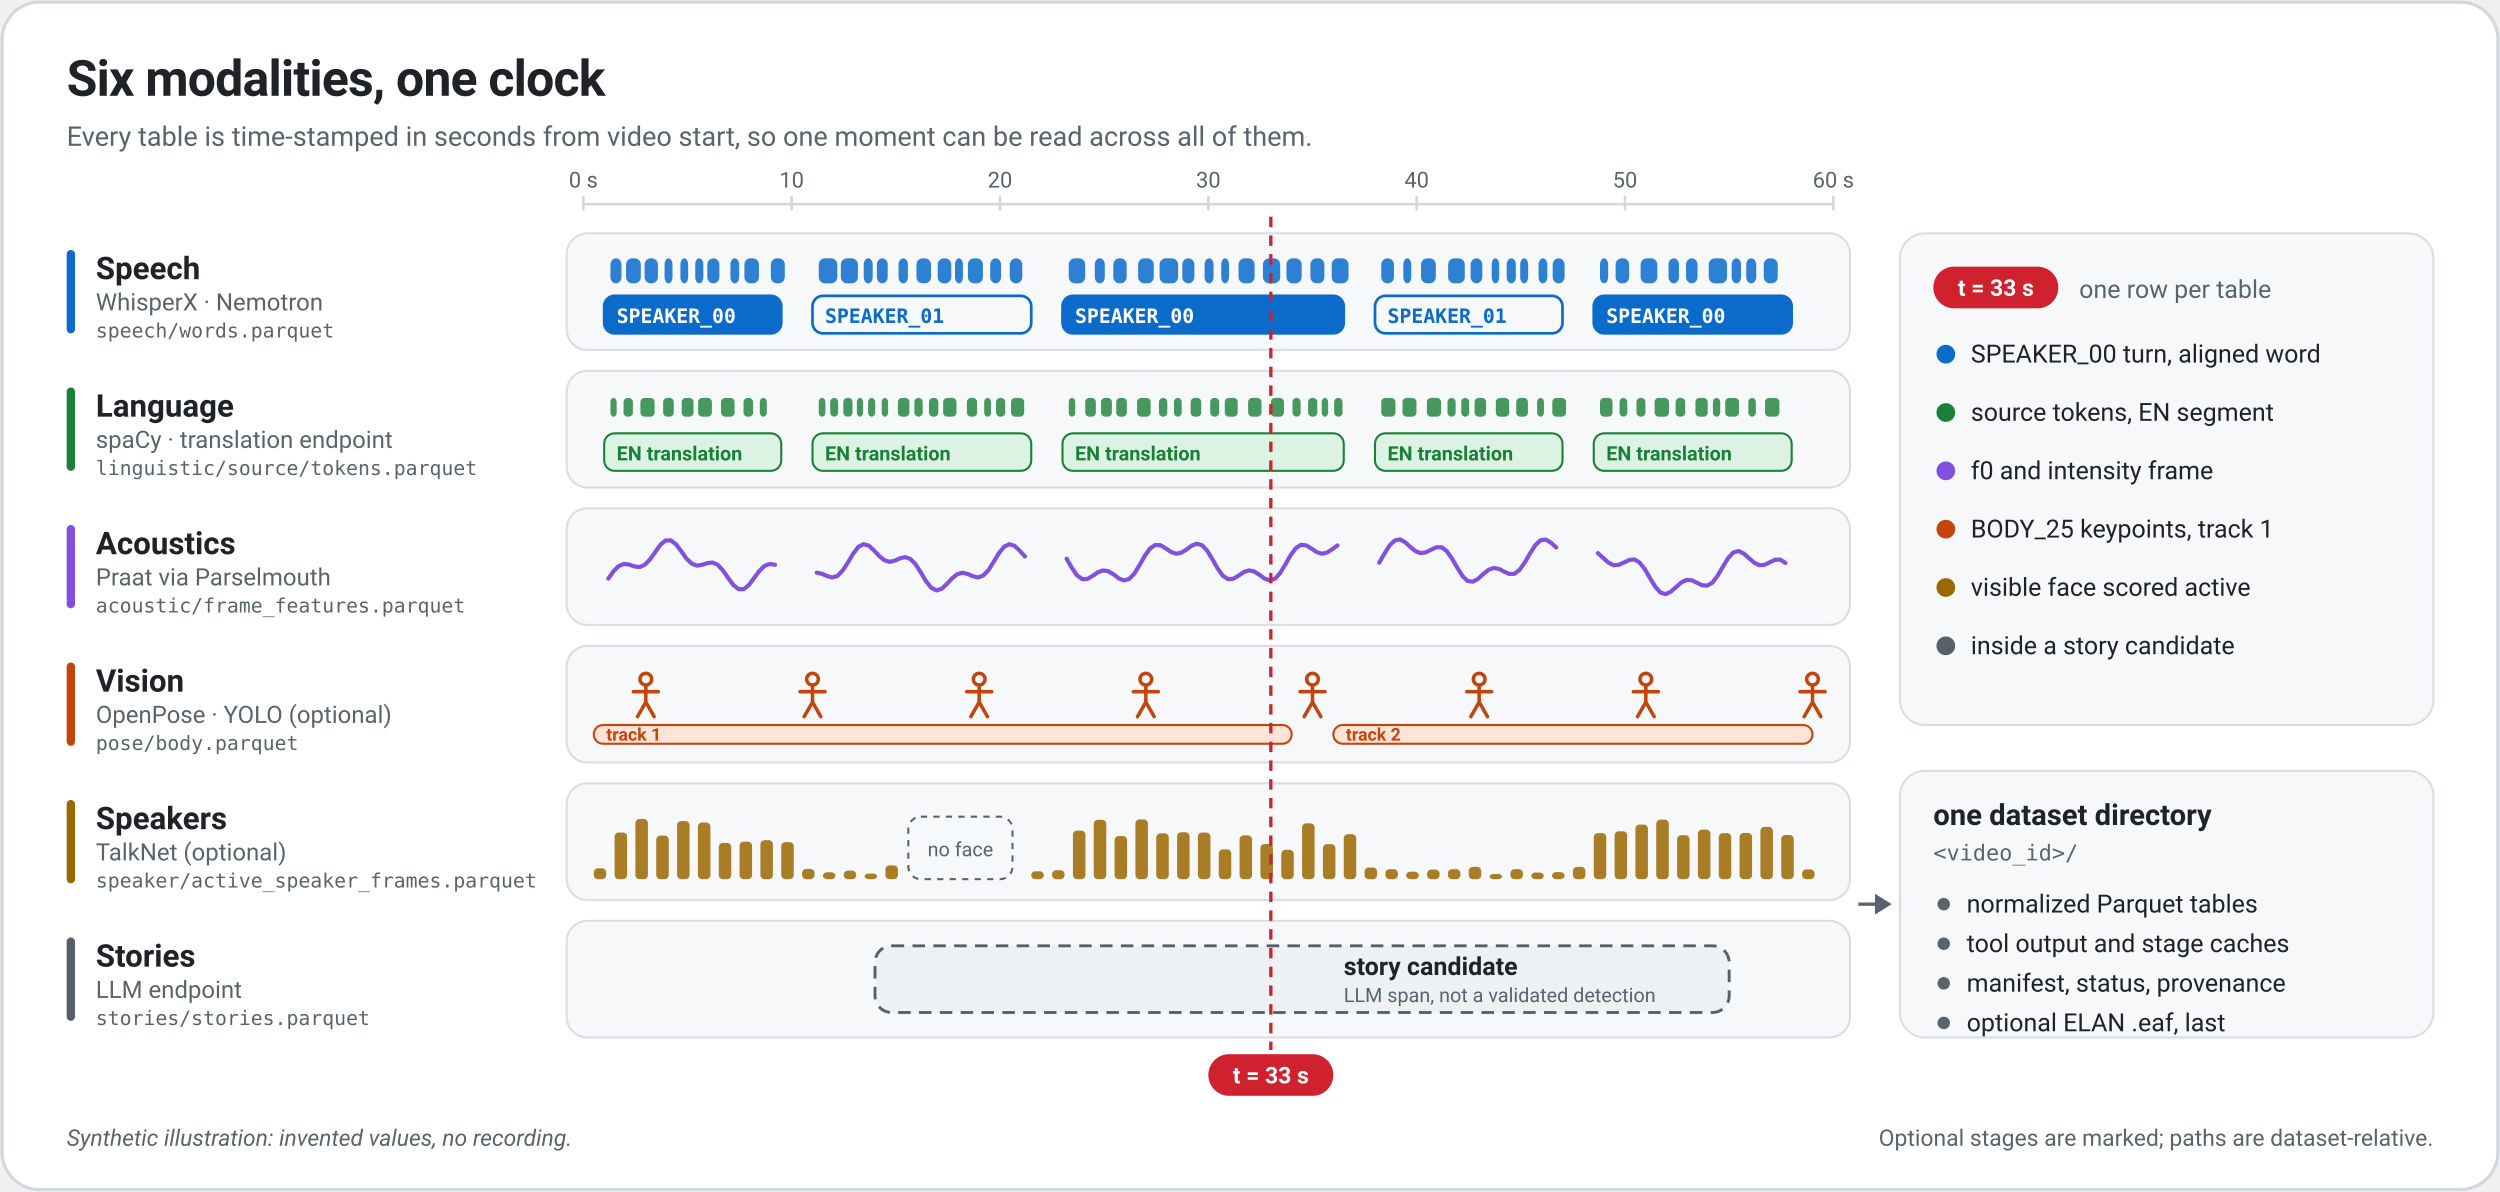
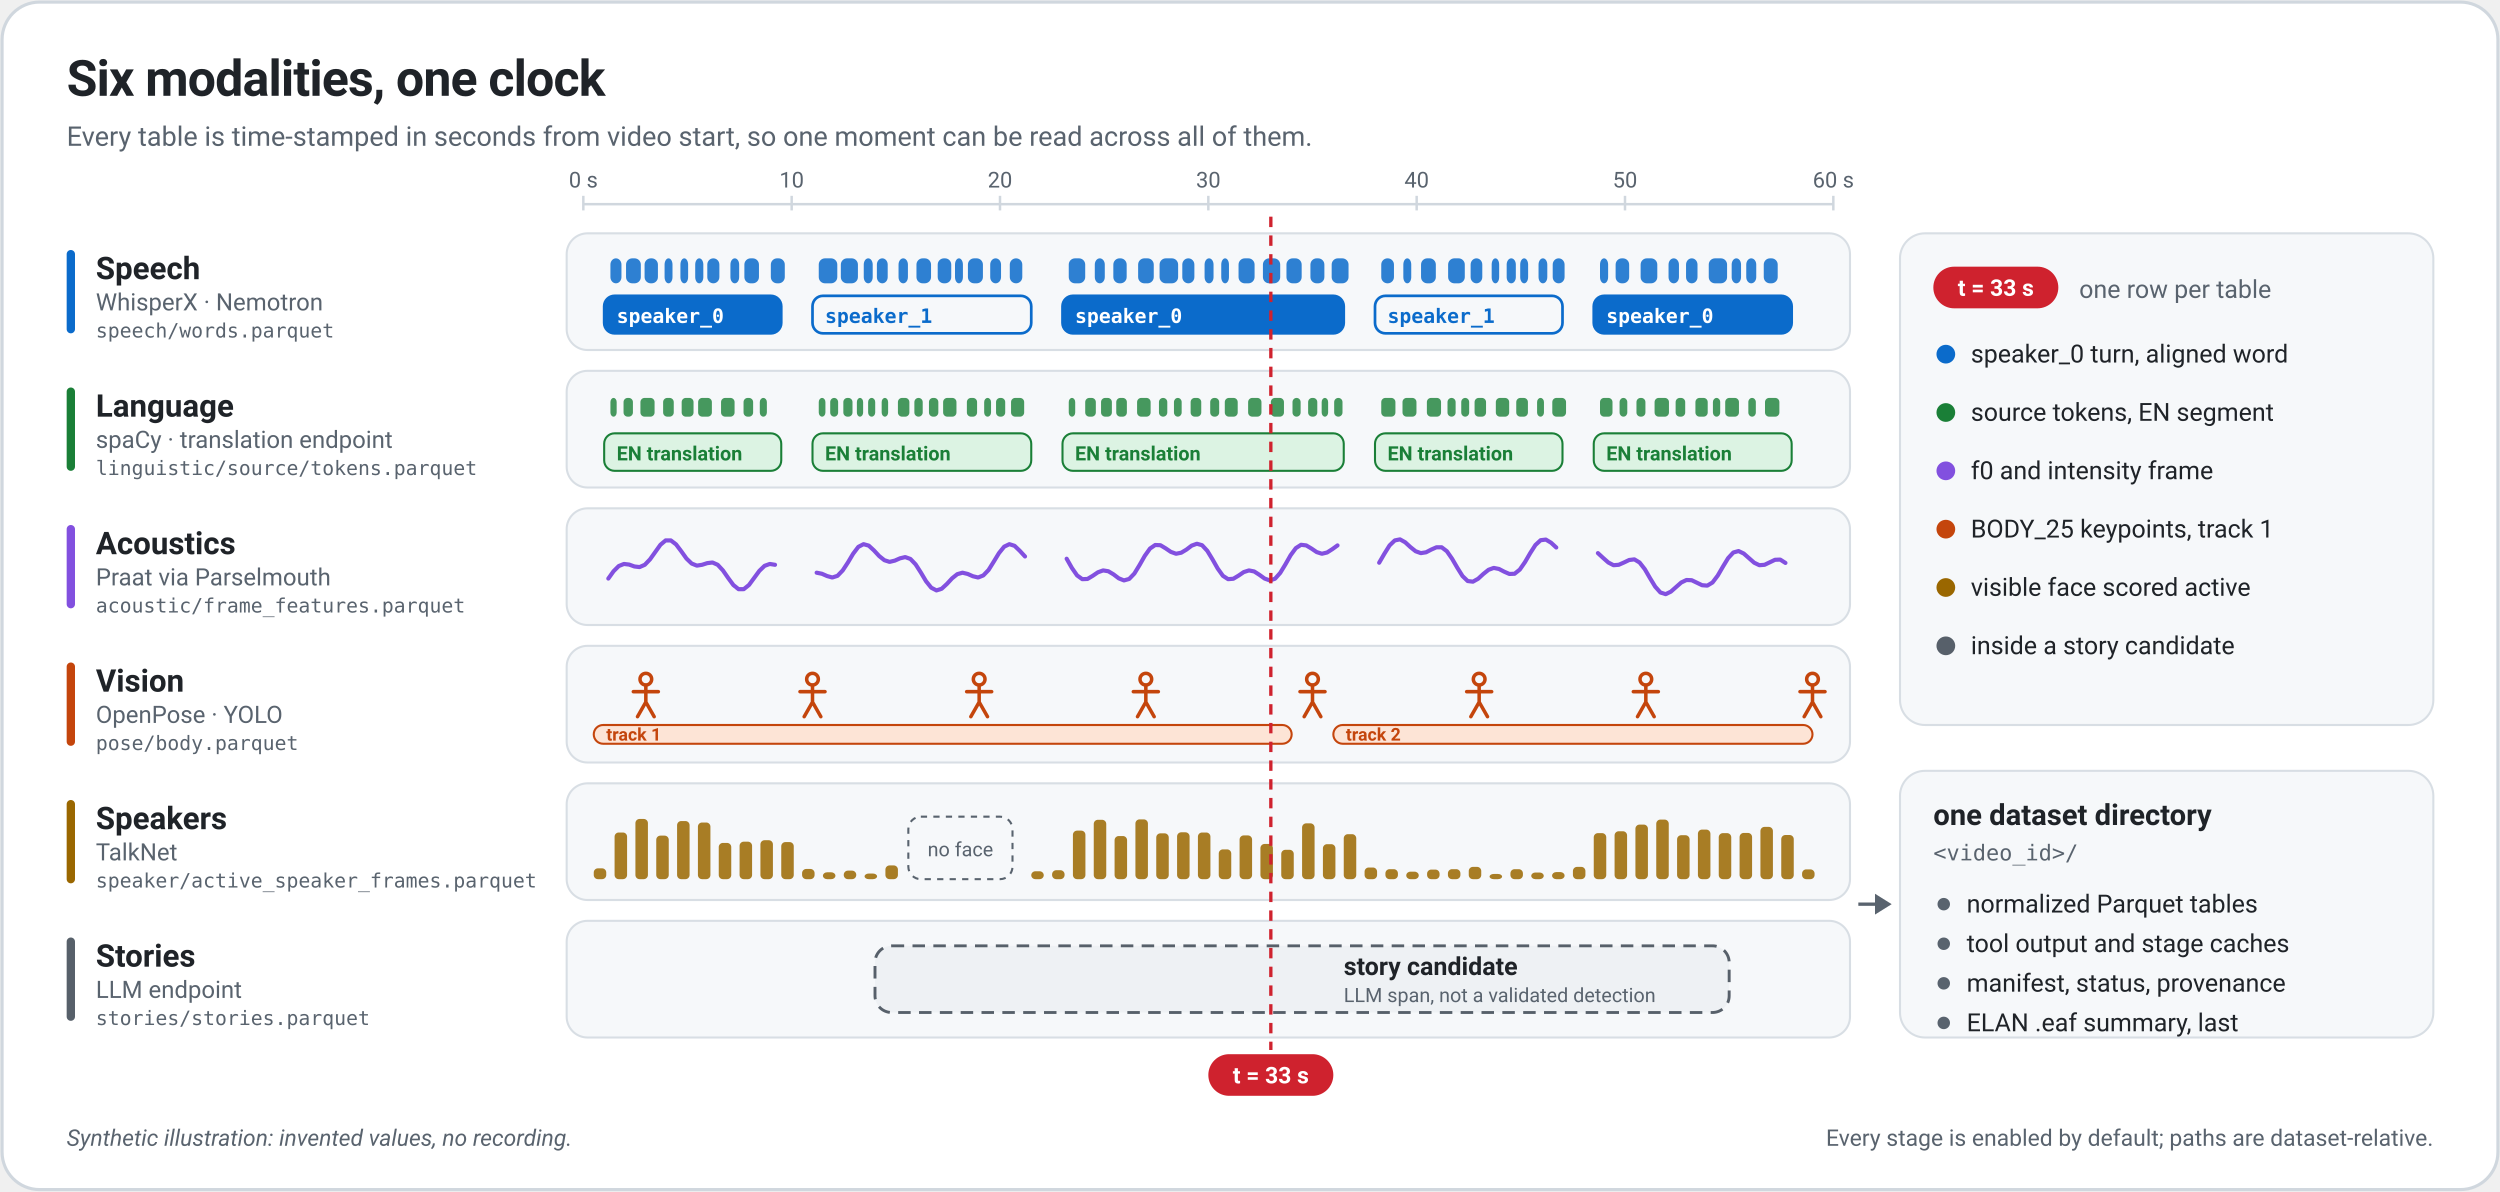
<svg xmlns="http://www.w3.org/2000/svg" viewBox="0 0 1200 572" width="1200" height="572" role="img" aria-labelledby="mod-t mod-d">
  <rect x="1" y="1" width="1198" height="570" rx="18" fill="#ffffff" stroke="#d0d7de" stroke-width="1.5" />
  <text x="32.0" y="46.0" font-family="system-ui, -apple-system, 'Segoe UI', Roboto, Helvetica, Arial, sans-serif" font-size="24" font-weight="700" fill="#1f2328" text-anchor="start" letter-spacing="-0.4">Six modalities, one clock</text>
  <text x="32.0" y="70.0" font-family="system-ui, -apple-system, 'Segoe UI', Roboto, Helvetica, Arial, sans-serif" font-size="13" font-weight="400" fill="#59636e" text-anchor="start">Every table is time-stamped in seconds from video start, so one moment can be read across all of them.</text>
  <path d="M280 98 H880" stroke="#d0d7de" stroke-width="1.2" />
  <path d="M280 94 V101" stroke="#d0d7de" stroke-width="1.2" />
  <text x="280.0" y="90.0" font-family="system-ui, -apple-system, 'Segoe UI', Roboto, Helvetica, Arial, sans-serif" font-size="10.5" font-weight="400" fill="#59636e" text-anchor="middle">0 s</text>
  <path d="M380 94 V101" stroke="#d0d7de" stroke-width="1.2" />
  <text x="380.0" y="90.0" font-family="system-ui, -apple-system, 'Segoe UI', Roboto, Helvetica, Arial, sans-serif" font-size="10.5" font-weight="400" fill="#59636e" text-anchor="middle">10</text>
  <path d="M480 94 V101" stroke="#d0d7de" stroke-width="1.2" />
  <text x="480.0" y="90.0" font-family="system-ui, -apple-system, 'Segoe UI', Roboto, Helvetica, Arial, sans-serif" font-size="10.5" font-weight="400" fill="#59636e" text-anchor="middle">20</text>
  <path d="M580 94 V101" stroke="#d0d7de" stroke-width="1.2" />
  <text x="580.0" y="90.0" font-family="system-ui, -apple-system, 'Segoe UI', Roboto, Helvetica, Arial, sans-serif" font-size="10.5" font-weight="400" fill="#59636e" text-anchor="middle">30</text>
  <path d="M680 94 V101" stroke="#d0d7de" stroke-width="1.2" />
  <text x="680.0" y="90.0" font-family="system-ui, -apple-system, 'Segoe UI', Roboto, Helvetica, Arial, sans-serif" font-size="10.5" font-weight="400" fill="#59636e" text-anchor="middle">40</text>
  <path d="M780 94 V101" stroke="#d0d7de" stroke-width="1.2" />
  <text x="780.0" y="90.0" font-family="system-ui, -apple-system, 'Segoe UI', Roboto, Helvetica, Arial, sans-serif" font-size="10.5" font-weight="400" fill="#59636e" text-anchor="middle">50</text>
  <path d="M880 94 V101" stroke="#d0d7de" stroke-width="1.2" />
  <text x="880.0" y="90.0" font-family="system-ui, -apple-system, 'Segoe UI', Roboto, Helvetica, Arial, sans-serif" font-size="10.5" font-weight="400" fill="#59636e" text-anchor="middle">60 s</text>
  <rect x="32" y="120" width="4" height="40" rx="2" fill="#0b6bcb" />
  <text x="46.0" y="134.0" font-family="system-ui, -apple-system, 'Segoe UI', Roboto, Helvetica, Arial, sans-serif" font-size="15" font-weight="700" fill="#1f2328" text-anchor="start">Speech</text>
  <text x="46.0" y="149.0" font-family="system-ui, -apple-system, 'Segoe UI', Roboto, Helvetica, Arial, sans-serif" font-size="11.5" font-weight="400" fill="#59636e" text-anchor="start">WhisperX · Nemotron</text>
  <text x="46.0" y="162.0" font-family="ui-monospace, SFMono-Regular, 'SF Mono', Menlo, Consolas, monospace" font-size="9.5" font-weight="400" fill="#59636e" text-anchor="start">speech/words.parquet</text>
  <rect x="272" y="112" width="616" height="56" rx="10" fill="#f6f8fa" stroke="#d8dee4" stroke-width="1" />
  <rect x="293.0" y="124" width="5.3" height="12" rx="3" fill="#0b6bcb" opacity="0.85" />
  <rect x="300.5" y="124" width="7.1" height="12" rx="3" fill="#0b6bcb" opacity="0.85" />
  <rect x="309.4" y="124" width="6.4" height="12" rx="3" fill="#0b6bcb" opacity="0.85" />
  <rect x="319.0" y="124" width="3.8" height="12" rx="3" fill="#0b6bcb" opacity="0.85" />
  <rect x="326.6" y="124" width="3.7" height="12" rx="3" fill="#0b6bcb" opacity="0.85" />
  <rect x="333.7" y="124" width="3.9" height="12" rx="3" fill="#0b6bcb" opacity="0.85" />
  <rect x="339.5" y="124" width="5.8" height="12" rx="3" fill="#0b6bcb" opacity="0.85" />
  <rect x="350.6" y="124" width="4.2" height="12" rx="3" fill="#0b6bcb" opacity="0.85" />
  <rect x="357.3" y="124" width="7.0" height="12" rx="3" fill="#0b6bcb" opacity="0.85" />
  <rect x="370.0" y="124" width="6.7" height="12" rx="3" fill="#0b6bcb" opacity="0.85" />
  <rect x="290.0" y="142" width="85.0" height="18" rx="5" fill="#0b6bcb" stroke="#0b6bcb" stroke-width="1.3" />
-   <text x="296.0" y="155.0" font-family="ui-monospace, SFMono-Regular, 'SF Mono', Menlo, Consolas, monospace" font-size="9.5" font-weight="700" fill="#ffffff" text-anchor="start">SPEAKER_00</text>
+   <text x="296.0" y="155.0" font-family="ui-monospace, SFMono-Regular, 'SF Mono', Menlo, Consolas, monospace" font-size="9.5" font-weight="700" fill="#ffffff" text-anchor="start">speaker_0</text>
  <rect x="393.0" y="124" width="8.9" height="12" rx="3" fill="#0b6bcb" opacity="0.85" />
  <rect x="403.6" y="124" width="8.2" height="12" rx="3" fill="#0b6bcb" opacity="0.85" />
  <rect x="414.6" y="124" width="4.3" height="12" rx="3" fill="#0b6bcb" opacity="0.85" />
  <rect x="420.9" y="124" width="5.2" height="12" rx="3" fill="#0b6bcb" opacity="0.85" />
  <rect x="431.3" y="124" width="4.5" height="12" rx="3" fill="#0b6bcb" opacity="0.85" />
  <rect x="439.9" y="124" width="7.0" height="12" rx="3" fill="#0b6bcb" opacity="0.85" />
  <rect x="450.1" y="124" width="6.5" height="12" rx="3" fill="#0b6bcb" opacity="0.85" />
  <rect x="458.4" y="124" width="3.8" height="12" rx="3" fill="#0b6bcb" opacity="0.85" />
  <rect x="464.6" y="124" width="7.2" height="12" rx="3" fill="#0b6bcb" opacity="0.85" />
  <rect x="475.3" y="124" width="5.2" height="12" rx="3" fill="#0b6bcb" opacity="0.85" />
  <rect x="484.7" y="124" width="6.0" height="12" rx="3" fill="#0b6bcb" opacity="0.85" />
  <rect x="390.0" y="142" width="105.0" height="18" rx="5" fill="none" stroke="#0b6bcb" stroke-width="1.3" />
-   <text x="396.0" y="155.0" font-family="ui-monospace, SFMono-Regular, 'SF Mono', Menlo, Consolas, monospace" font-size="9.5" font-weight="700" fill="#0b6bcb" text-anchor="start">SPEAKER_01</text>
+   <text x="396.0" y="155.0" font-family="ui-monospace, SFMono-Regular, 'SF Mono', Menlo, Consolas, monospace" font-size="9.5" font-weight="700" fill="#0b6bcb" text-anchor="start">speaker_1</text>
  <rect x="513.0" y="124" width="7.9" height="12" rx="3" fill="#0b6bcb" opacity="0.85" />
  <rect x="525.5" y="124" width="4.8" height="12" rx="3" fill="#0b6bcb" opacity="0.85" />
  <rect x="534.4" y="124" width="6.4" height="12" rx="3" fill="#0b6bcb" opacity="0.85" />
  <rect x="546.3" y="124" width="7.5" height="12" rx="3" fill="#0b6bcb" opacity="0.85" />
  <rect x="556.6" y="124" width="8.9" height="12" rx="3" fill="#0b6bcb" opacity="0.85" />
  <rect x="567.5" y="124" width="5.8" height="12" rx="3" fill="#0b6bcb" opacity="0.85" />
  <rect x="578.2" y="124" width="4.3" height="12" rx="3" fill="#0b6bcb" opacity="0.85" />
  <rect x="586.2" y="124" width="3.7" height="12" rx="3" fill="#0b6bcb" opacity="0.85" />
  <rect x="594.5" y="124" width="7.7" height="12" rx="3" fill="#0b6bcb" opacity="0.85" />
  <rect x="606.2" y="124" width="8.3" height="12" rx="3" fill="#0b6bcb" opacity="0.85" />
  <rect x="617.5" y="124" width="7.3" height="12" rx="3" fill="#0b6bcb" opacity="0.85" />
  <rect x="629.0" y="124" width="6.7" height="12" rx="3" fill="#0b6bcb" opacity="0.85" />
  <rect x="639.2" y="124" width="8.1" height="12" rx="3" fill="#0b6bcb" opacity="0.85" />
  <rect x="510.0" y="142" width="135.0" height="18" rx="5" fill="#0b6bcb" stroke="#0b6bcb" stroke-width="1.3" />
-   <text x="516.0" y="155.0" font-family="ui-monospace, SFMono-Regular, 'SF Mono', Menlo, Consolas, monospace" font-size="9.5" font-weight="700" fill="#ffffff" text-anchor="start">SPEAKER_00</text>
+   <text x="516.0" y="155.0" font-family="ui-monospace, SFMono-Regular, 'SF Mono', Menlo, Consolas, monospace" font-size="9.5" font-weight="700" fill="#ffffff" text-anchor="start">speaker_0</text>
  <rect x="663.0" y="124" width="6.1" height="12" rx="3" fill="#0b6bcb" opacity="0.85" />
  <rect x="673.6" y="124" width="3.8" height="12" rx="3" fill="#0b6bcb" opacity="0.85" />
  <rect x="682.1" y="124" width="7.1" height="12" rx="3" fill="#0b6bcb" opacity="0.85" />
  <rect x="695.1" y="124" width="8.0" height="12" rx="3" fill="#0b6bcb" opacity="0.85" />
  <rect x="705.9" y="124" width="5.6" height="12" rx="3" fill="#0b6bcb" opacity="0.85" />
  <rect x="716.0" y="124" width="3.6" height="12" rx="3" fill="#0b6bcb" opacity="0.85" />
  <rect x="723.2" y="124" width="4.4" height="12" rx="3" fill="#0b6bcb" opacity="0.85" />
  <rect x="729.7" y="124" width="3.8" height="12" rx="3" fill="#0b6bcb" opacity="0.85" />
  <rect x="738.5" y="124" width="4.2" height="12" rx="3" fill="#0b6bcb" opacity="0.85" />
  <rect x="745.3" y="124" width="5.7" height="12" rx="3" fill="#0b6bcb" opacity="0.85" />
  <rect x="660.0" y="142" width="90.0" height="18" rx="5" fill="none" stroke="#0b6bcb" stroke-width="1.3" />
-   <text x="666.0" y="155.0" font-family="ui-monospace, SFMono-Regular, 'SF Mono', Menlo, Consolas, monospace" font-size="9.5" font-weight="700" fill="#0b6bcb" text-anchor="start">SPEAKER_01</text>
+   <text x="666.0" y="155.0" font-family="ui-monospace, SFMono-Regular, 'SF Mono', Menlo, Consolas, monospace" font-size="9.5" font-weight="700" fill="#0b6bcb" text-anchor="start">speaker_1</text>
  <rect x="768.0" y="124" width="3.9" height="12" rx="3" fill="#0b6bcb" opacity="0.85" />
  <rect x="775.5" y="124" width="6.5" height="12" rx="3" fill="#0b6bcb" opacity="0.85" />
  <rect x="787.5" y="124" width="8.0" height="12" rx="3" fill="#0b6bcb" opacity="0.85" />
  <rect x="800.9" y="124" width="5.0" height="12" rx="3" fill="#0b6bcb" opacity="0.85" />
  <rect x="809.3" y="124" width="5.5" height="12" rx="3" fill="#0b6bcb" opacity="0.85" />
  <rect x="820.2" y="124" width="8.8" height="12" rx="3" fill="#0b6bcb" opacity="0.85" />
  <rect x="831.2" y="124" width="4.5" height="12" rx="3" fill="#0b6bcb" opacity="0.85" />
  <rect x="838.2" y="124" width="4.8" height="12" rx="3" fill="#0b6bcb" opacity="0.85" />
  <rect x="846.6" y="124" width="6.7" height="12" rx="3" fill="#0b6bcb" opacity="0.85" />
  <rect x="765.0" y="142" width="95.0" height="18" rx="5" fill="#0b6bcb" stroke="#0b6bcb" stroke-width="1.3" />
-   <text x="771.0" y="155.0" font-family="ui-monospace, SFMono-Regular, 'SF Mono', Menlo, Consolas, monospace" font-size="9.5" font-weight="700" fill="#ffffff" text-anchor="start">SPEAKER_00</text>
+   <text x="771.0" y="155.0" font-family="ui-monospace, SFMono-Regular, 'SF Mono', Menlo, Consolas, monospace" font-size="9.5" font-weight="700" fill="#ffffff" text-anchor="start">speaker_0</text>
  <rect x="32" y="186" width="4" height="40" rx="2" fill="#1a7f37" />
  <text x="46.0" y="200.0" font-family="system-ui, -apple-system, 'Segoe UI', Roboto, Helvetica, Arial, sans-serif" font-size="15" font-weight="700" fill="#1f2328" text-anchor="start">Language</text>
  <text x="46.0" y="215.0" font-family="system-ui, -apple-system, 'Segoe UI', Roboto, Helvetica, Arial, sans-serif" font-size="11.5" font-weight="400" fill="#59636e" text-anchor="start">spaCy · translation endpoint</text>
  <text x="46.0" y="228.0" font-family="ui-monospace, SFMono-Regular, 'SF Mono', Menlo, Consolas, monospace" font-size="9.5" font-weight="400" fill="#59636e" text-anchor="start">linguistic/source/tokens.parquet</text>
  <rect x="272" y="178" width="616" height="56" rx="10" fill="#f6f8fa" stroke="#d8dee4" stroke-width="1" />
  <rect x="293.0" y="191" width="3.0" height="9" rx="2" fill="#1a7f37" opacity="0.8" />
  <rect x="299.3" y="191" width="4.5" height="9" rx="2" fill="#1a7f37" opacity="0.8" />
  <rect x="307.4" y="191" width="6.8" height="9" rx="2" fill="#1a7f37" opacity="0.8" />
  <rect x="318.3" y="191" width="5.1" height="9" rx="2" fill="#1a7f37" opacity="0.8" />
  <rect x="327.2" y="191" width="5.7" height="9" rx="2" fill="#1a7f37" opacity="0.8" />
  <rect x="335.1" y="191" width="6.6" height="9" rx="2" fill="#1a7f37" opacity="0.8" />
  <rect x="346.1" y="191" width="6.5" height="9" rx="2" fill="#1a7f37" opacity="0.8" />
  <rect x="356.9" y="191" width="4.6" height="9" rx="2" fill="#1a7f37" opacity="0.8" />
  <rect x="364.7" y="191" width="3.4" height="9" rx="2" fill="#1a7f37" opacity="0.8" />
  <rect x="290.0" y="208" width="85.0" height="18" rx="5" fill="#dcf3e3" stroke="#1a7f37" stroke-width="1" />
  <text x="296.0" y="221.0" font-family="system-ui, -apple-system, 'Segoe UI', Roboto, Helvetica, Arial, sans-serif" font-size="9.5" font-weight="600" fill="#1a7f37" text-anchor="start">EN translation</text>
  <rect x="393.0" y="191" width="3.2" height="9" rx="2" fill="#1a7f37" opacity="0.8" />
  <rect x="398.5" y="191" width="3.8" height="9" rx="2" fill="#1a7f37" opacity="0.8" />
  <rect x="404.8" y="191" width="4.4" height="9" rx="2" fill="#1a7f37" opacity="0.8" />
  <rect x="411.3" y="191" width="3.0" height="9" rx="2" fill="#1a7f37" opacity="0.8" />
  <rect x="416.7" y="191" width="3.4" height="9" rx="2" fill="#1a7f37" opacity="0.8" />
  <rect x="423.2" y="191" width="3.1" height="9" rx="2" fill="#1a7f37" opacity="0.8" />
  <rect x="431.0" y="191" width="5.5" height="9" rx="2" fill="#1a7f37" opacity="0.8" />
  <rect x="438.9" y="191" width="4.0" height="9" rx="2" fill="#1a7f37" opacity="0.8" />
  <rect x="445.9" y="191" width="4.5" height="9" rx="2" fill="#1a7f37" opacity="0.8" />
  <rect x="452.7" y="191" width="6.4" height="9" rx="2" fill="#1a7f37" opacity="0.8" />
  <rect x="464.1" y="191" width="4.9" height="9" rx="2" fill="#1a7f37" opacity="0.8" />
  <rect x="472.4" y="191" width="3.3" height="9" rx="2" fill="#1a7f37" opacity="0.8" />
  <rect x="478.1" y="191" width="4.4" height="9" rx="2" fill="#1a7f37" opacity="0.8" />
  <rect x="485.3" y="191" width="6.3" height="9" rx="2" fill="#1a7f37" opacity="0.8" />
  <rect x="390.0" y="208" width="105.0" height="18" rx="5" fill="#dcf3e3" stroke="#1a7f37" stroke-width="1" />
  <text x="396.0" y="221.0" font-family="system-ui, -apple-system, 'Segoe UI', Roboto, Helvetica, Arial, sans-serif" font-size="9.5" font-weight="600" fill="#1a7f37" text-anchor="start">EN translation</text>
  <rect x="513.0" y="191" width="3.1" height="9" rx="2" fill="#1a7f37" opacity="0.8" />
  <rect x="520.9" y="191" width="5.1" height="9" rx="2" fill="#1a7f37" opacity="0.8" />
  <rect x="528.5" y="191" width="5.2" height="9" rx="2" fill="#1a7f37" opacity="0.8" />
  <rect x="535.8" y="191" width="5.1" height="9" rx="2" fill="#1a7f37" opacity="0.8" />
  <rect x="545.8" y="191" width="6.5" height="9" rx="2" fill="#1a7f37" opacity="0.8" />
  <rect x="556.3" y="191" width="4.0" height="9" rx="2" fill="#1a7f37" opacity="0.8" />
  <rect x="563.5" y="191" width="3.7" height="9" rx="2" fill="#1a7f37" opacity="0.8" />
  <rect x="571.5" y="191" width="5.1" height="9" rx="2" fill="#1a7f37" opacity="0.8" />
  <rect x="580.9" y="191" width="4.3" height="9" rx="2" fill="#1a7f37" opacity="0.8" />
  <rect x="587.9" y="191" width="6.2" height="9" rx="2" fill="#1a7f37" opacity="0.8" />
  <rect x="599.1" y="191" width="6.4" height="9" rx="2" fill="#1a7f37" opacity="0.8" />
  <rect x="610.0" y="191" width="6.3" height="9" rx="2" fill="#1a7f37" opacity="0.8" />
  <rect x="620.4" y="191" width="3.9" height="9" rx="2" fill="#1a7f37" opacity="0.8" />
  <rect x="627.9" y="191" width="4.4" height="9" rx="2" fill="#1a7f37" opacity="0.8" />
  <rect x="634.4" y="191" width="3.1" height="9" rx="2" fill="#1a7f37" opacity="0.8" />
  <rect x="640.4" y="191" width="4.0" height="9" rx="2" fill="#1a7f37" opacity="0.8" />
  <rect x="510.0" y="208" width="135.0" height="18" rx="5" fill="#dcf3e3" stroke="#1a7f37" stroke-width="1" />
  <text x="516.0" y="221.0" font-family="system-ui, -apple-system, 'Segoe UI', Roboto, Helvetica, Arial, sans-serif" font-size="9.5" font-weight="600" fill="#1a7f37" text-anchor="start">EN translation</text>
  <rect x="663.0" y="191" width="6.8" height="9" rx="2" fill="#1a7f37" opacity="0.8" />
  <rect x="673.2" y="191" width="6.7" height="9" rx="2" fill="#1a7f37" opacity="0.8" />
  <rect x="684.9" y="191" width="6.8" height="9" rx="2" fill="#1a7f37" opacity="0.8" />
  <rect x="694.8" y="191" width="3.9" height="9" rx="2" fill="#1a7f37" opacity="0.8" />
  <rect x="701.4" y="191" width="3.8" height="9" rx="2" fill="#1a7f37" opacity="0.8" />
  <rect x="707.8" y="191" width="5.5" height="9" rx="2" fill="#1a7f37" opacity="0.8" />
  <rect x="718.0" y="191" width="6.4" height="9" rx="2" fill="#1a7f37" opacity="0.8" />
  <rect x="727.8" y="191" width="5.6" height="9" rx="2" fill="#1a7f37" opacity="0.8" />
  <rect x="737.8" y="191" width="3.3" height="9" rx="2" fill="#1a7f37" opacity="0.8" />
  <rect x="745.1" y="191" width="6.6" height="9" rx="2" fill="#1a7f37" opacity="0.8" />
  <rect x="660.0" y="208" width="90.0" height="18" rx="5" fill="#dcf3e3" stroke="#1a7f37" stroke-width="1" />
  <text x="666.0" y="221.0" font-family="system-ui, -apple-system, 'Segoe UI', Roboto, Helvetica, Arial, sans-serif" font-size="9.5" font-weight="600" fill="#1a7f37" text-anchor="start">EN translation</text>
  <rect x="768.0" y="191" width="6.0" height="9" rx="2" fill="#1a7f37" opacity="0.8" />
  <rect x="777.4" y="191" width="3.7" height="9" rx="2" fill="#1a7f37" opacity="0.8" />
  <rect x="785.5" y="191" width="4.3" height="9" rx="2" fill="#1a7f37" opacity="0.8" />
  <rect x="794.2" y="191" width="6.9" height="9" rx="2" fill="#1a7f37" opacity="0.8" />
  <rect x="804.3" y="191" width="4.6" height="9" rx="2" fill="#1a7f37" opacity="0.8" />
  <rect x="813.8" y="191" width="5.9" height="9" rx="2" fill="#1a7f37" opacity="0.8" />
  <rect x="822.2" y="191" width="3.5" height="9" rx="2" fill="#1a7f37" opacity="0.8" />
  <rect x="828.1" y="191" width="6.6" height="9" rx="2" fill="#1a7f37" opacity="0.8" />
  <rect x="839.2" y="191" width="3.6" height="9" rx="2" fill="#1a7f37" opacity="0.8" />
  <rect x="847.2" y="191" width="6.9" height="9" rx="2" fill="#1a7f37" opacity="0.8" />
  <rect x="765.0" y="208" width="95.0" height="18" rx="5" fill="#dcf3e3" stroke="#1a7f37" stroke-width="1" />
  <text x="771.0" y="221.0" font-family="system-ui, -apple-system, 'Segoe UI', Roboto, Helvetica, Arial, sans-serif" font-size="9.5" font-weight="600" fill="#1a7f37" text-anchor="start">EN translation</text>
  <rect x="32" y="252" width="4" height="40" rx="2" fill="#8250df" />
  <text x="46.0" y="266.0" font-family="system-ui, -apple-system, 'Segoe UI', Roboto, Helvetica, Arial, sans-serif" font-size="15" font-weight="700" fill="#1f2328" text-anchor="start">Acoustics</text>
  <text x="46.0" y="281.0" font-family="system-ui, -apple-system, 'Segoe UI', Roboto, Helvetica, Arial, sans-serif" font-size="11.5" font-weight="400" fill="#59636e" text-anchor="start">Praat via Parselmouth</text>
  <text x="46.0" y="294.0" font-family="ui-monospace, SFMono-Regular, 'SF Mono', Menlo, Consolas, monospace" font-size="9.5" font-weight="400" fill="#59636e" text-anchor="start">acoustic/frame_features.parquet</text>
  <rect x="272" y="244" width="616" height="56" rx="10" fill="#f6f8fa" stroke="#d8dee4" stroke-width="1" />
  <polyline points="292.0,277.7 294.5,274.2 297.0,271.7 299.5,270.7 302.0,271.0 304.5,271.9 307.0,272.2 309.5,271.1 312.0,268.5 314.5,265.0 317.0,261.5 319.5,259.4 322.0,259.4 324.5,261.3 327.0,264.6 329.5,268.1 332.0,270.5 334.5,271.5 337.0,271.1 339.5,270.3 342.0,270.0 344.5,271.1 347.0,273.8 349.5,277.4 352.0,280.8 354.5,282.8 357.0,282.8 359.5,280.8 362.0,277.4 364.5,274.0 367.0,271.6 369.5,270.7 372.0,271.1" fill="none" stroke="#8250df" stroke-width="2" stroke-linejoin="round" stroke-linecap="round" />
  <polyline points="392.0,274.9 394.5,275.4 397.0,276.5 399.5,277.2 402.0,276.4 404.5,273.8 407.0,270.0 409.5,265.8 412.0,262.5 414.5,261.2 417.0,261.9 419.5,264.2 422.0,266.9 424.5,268.9 427.0,269.7 429.5,269.1 432.0,268.0 434.5,267.4 437.0,268.3 439.5,270.9 442.0,274.8 444.5,279.0 447.0,282.1 449.5,283.4 452.0,282.6 454.5,280.3 457.0,277.6 459.5,275.6 462.0,274.9 464.5,275.5 467.0,276.6 469.5,277.2 472.0,276.2 474.5,273.6 477.0,269.6 479.5,265.5 482.0,262.4 484.5,261.2 487.0,262.0 489.5,264.4 492.0,267.1" fill="none" stroke="#8250df" stroke-width="2" stroke-linejoin="round" stroke-linecap="round" />
  <polyline points="512.0,268.2 514.5,272.6 517.0,276.2 519.5,278.0 522.0,277.9 524.5,276.4 527.0,274.7 529.5,273.8 532.0,274.2 534.5,275.7 537.0,277.6 539.5,278.6 542.0,277.9 544.5,275.3 547.0,271.2 549.5,266.8 552.0,263.3 554.5,261.6 557.0,261.7 559.5,263.2 562.0,264.9 564.5,265.8 567.0,265.3 569.5,263.8 572.0,261.9 574.5,261.0 577.0,261.7 579.5,264.4 582.0,268.5 584.5,272.9 587.0,276.4 589.5,278.0 592.0,277.8 594.5,276.3 597.0,274.6 599.5,273.8 602.0,274.3 604.5,275.9 607.0,277.7 609.5,278.6 612.0,277.8 614.5,275.0 617.0,270.9 619.5,266.5 622.0,263.1 624.5,261.5 627.0,261.8 629.5,263.3 632.0,265.0 634.5,265.8 637.0,265.2 639.5,263.6 642.0,261.8" fill="none" stroke="#8250df" stroke-width="2" stroke-linejoin="round" stroke-linecap="round" />
  <polyline points="662.0,270.1 664.5,265.8 667.0,261.8 669.5,259.4 672.0,258.9 674.5,260.3 677.0,262.6 679.5,264.6 682.0,265.5 684.5,265.1 687.0,263.8 689.5,262.7 692.0,262.7 694.5,264.6 697.0,268.2 699.5,272.5 702.0,276.5 704.5,278.9 707.0,279.2 709.5,277.8 712.0,275.5 714.5,273.5 717.0,272.6 719.5,273.1 722.0,274.4 724.5,275.5 727.0,275.4 729.5,273.4 732.0,269.8 734.5,265.5 737.0,261.6 739.5,259.3 742.0,259.0 744.5,260.5 747.0,262.8" fill="none" stroke="#8250df" stroke-width="2" stroke-linejoin="round" stroke-linecap="round" />
  <polyline points="767.0,265.5 769.5,267.8 772.0,270.0 774.5,271.3 777.0,271.1 779.5,270.0 782.0,268.8 784.5,268.5 787.0,270.0 789.5,273.2 792.0,277.5 794.5,281.6 797.0,284.4 799.5,285.2 802.0,284.0 804.5,281.8 807.0,279.6 809.5,278.4 812.0,278.5 814.5,279.7 817.0,280.9 819.5,281.1 822.0,279.6 824.5,276.3 827.0,272.0 829.5,267.9 832.0,265.2 834.5,264.5 837.0,265.7 839.5,267.9 842.0,270.1 844.5,271.3 847.0,271.1 849.5,269.9 852.0,268.7 854.5,268.6 857.0,270.2" fill="none" stroke="#8250df" stroke-width="2" stroke-linejoin="round" stroke-linecap="round" />
  <rect x="32" y="318" width="4" height="40" rx="2" fill="#c4450c" />
  <text x="46.0" y="332.0" font-family="system-ui, -apple-system, 'Segoe UI', Roboto, Helvetica, Arial, sans-serif" font-size="15" font-weight="700" fill="#1f2328" text-anchor="start">Vision</text>
-   <text x="46.0" y="347.0" font-family="system-ui, -apple-system, 'Segoe UI', Roboto, Helvetica, Arial, sans-serif" font-size="11.5" font-weight="400" fill="#59636e" text-anchor="start">OpenPose · YOLO (optional)</text>
+   <text x="46.0" y="347.0" font-family="system-ui, -apple-system, 'Segoe UI', Roboto, Helvetica, Arial, sans-serif" font-size="11.5" font-weight="400" fill="#59636e" text-anchor="start">OpenPose · YOLO</text>
  <text x="46.0" y="360.0" font-family="ui-monospace, SFMono-Regular, 'SF Mono', Menlo, Consolas, monospace" font-size="9.5" font-weight="400" fill="#59636e" text-anchor="start">pose/body.parquet</text>
  <rect x="272" y="310" width="616" height="56" rx="10" fill="#f6f8fa" stroke="#d8dee4" stroke-width="1" />
  <g stroke="#c4450c" stroke-width="1.7" stroke-linecap="round" fill="none">
    <circle cx="310" cy="326" r="2.8" />
    <path d="M310 329 V337 M304 332 L316 332 M310 337 L306 344 M310 337 L314 344" />
  </g>
  <g stroke="#c4450c" stroke-width="1.7" stroke-linecap="round" fill="none">
    <circle cx="390" cy="326" r="2.8" />
    <path d="M390 329 V337 M384 332 L396 332 M390 337 L386 344 M390 337 L394 344" />
  </g>
  <g stroke="#c4450c" stroke-width="1.7" stroke-linecap="round" fill="none">
    <circle cx="470" cy="326" r="2.8" />
    <path d="M470 329 V337 M464 332 L476 332 M470 337 L466 344 M470 337 L474 344" />
  </g>
  <g stroke="#c4450c" stroke-width="1.7" stroke-linecap="round" fill="none">
    <circle cx="550" cy="326" r="2.8" />
    <path d="M550 329 V337 M544 332 L556 332 M550 337 L546 344 M550 337 L554 344" />
  </g>
  <g stroke="#c4450c" stroke-width="1.7" stroke-linecap="round" fill="none">
    <circle cx="630" cy="326" r="2.8" />
    <path d="M630 329 V337 M624 332 L636 332 M630 337 L626 344 M630 337 L634 344" />
  </g>
  <g stroke="#c4450c" stroke-width="1.7" stroke-linecap="round" fill="none">
    <circle cx="710" cy="326" r="2.8" />
    <path d="M710 329 V337 M704 332 L716 332 M710 337 L706 344 M710 337 L714 344" />
  </g>
  <g stroke="#c4450c" stroke-width="1.7" stroke-linecap="round" fill="none">
    <circle cx="790" cy="326" r="2.8" />
    <path d="M790 329 V337 M784 332 L796 332 M790 337 L786 344 M790 337 L794 344" />
  </g>
  <g stroke="#c4450c" stroke-width="1.7" stroke-linecap="round" fill="none">
    <circle cx="870" cy="326" r="2.8" />
    <path d="M870 329 V337 M864 332 L876 332 M870 337 L866 344 M870 337 L874 344" />
  </g>
  <rect x="285.0" y="348" width="335.0" height="9" rx="4.5" fill="#fde4d6" stroke="#c4450c" stroke-width="1" />
  <rect x="640.0" y="348" width="230.0" height="9" rx="4.5" fill="#fde4d6" stroke="#c4450c" stroke-width="1" />
  <text x="291.0" y="355.5" font-family="system-ui, -apple-system, 'Segoe UI', Roboto, Helvetica, Arial, sans-serif" font-size="8.5" font-weight="700" fill="#c4450c" text-anchor="start">track 1</text>
  <text x="646.0" y="355.5" font-family="system-ui, -apple-system, 'Segoe UI', Roboto, Helvetica, Arial, sans-serif" font-size="8.5" font-weight="700" fill="#c4450c" text-anchor="start">track 2</text>
  <rect x="32" y="384" width="4" height="40" rx="2" fill="#9a6700" />
  <text x="46.0" y="398.0" font-family="system-ui, -apple-system, 'Segoe UI', Roboto, Helvetica, Arial, sans-serif" font-size="15" font-weight="700" fill="#1f2328" text-anchor="start">Speakers</text>
-   <text x="46.0" y="413.0" font-family="system-ui, -apple-system, 'Segoe UI', Roboto, Helvetica, Arial, sans-serif" font-size="11.5" font-weight="400" fill="#59636e" text-anchor="start">TalkNet (optional)</text>
+   <text x="46.0" y="413.0" font-family="system-ui, -apple-system, 'Segoe UI', Roboto, Helvetica, Arial, sans-serif" font-size="11.5" font-weight="400" fill="#59636e" text-anchor="start">TalkNet</text>
  <text x="46.0" y="426.0" font-family="ui-monospace, SFMono-Regular, 'SF Mono', Menlo, Consolas, monospace" font-size="9.5" font-weight="400" fill="#59636e" text-anchor="start">speaker/active_speaker_frames.parquet</text>
  <rect x="272" y="376" width="616" height="56" rx="10" fill="#f6f8fa" stroke="#d8dee4" stroke-width="1" />
  <rect x="285.0" y="416.8" width="6" height="5.2" rx="2" fill="#9a6700" opacity="0.85" />
  <rect x="295.0" y="399.6" width="6" height="22.4" rx="2" fill="#9a6700" opacity="0.85" />
  <rect x="305.0" y="393.1" width="6" height="28.9" rx="2" fill="#9a6700" opacity="0.85" />
  <rect x="315.0" y="401.1" width="6" height="20.9" rx="2" fill="#9a6700" opacity="0.85" />
  <rect x="325.0" y="394.1" width="6" height="27.9" rx="2" fill="#9a6700" opacity="0.85" />
  <rect x="335.0" y="394.8" width="6" height="27.2" rx="2" fill="#9a6700" opacity="0.85" />
  <rect x="345.0" y="404.6" width="6" height="17.4" rx="2" fill="#9a6700" opacity="0.85" />
  <rect x="355.0" y="404.0" width="6" height="18.0" rx="2" fill="#9a6700" opacity="0.85" />
  <rect x="365.0" y="403.3" width="6" height="18.7" rx="2" fill="#9a6700" opacity="0.85" />
  <rect x="375.0" y="404.2" width="6" height="17.8" rx="2" fill="#9a6700" opacity="0.85" />
  <rect x="385.0" y="417.1" width="6" height="4.9" rx="2" fill="#9a6700" opacity="0.85" />
  <rect x="395.0" y="418.7" width="6" height="3.3" rx="2" fill="#9a6700" opacity="0.85" />
  <rect x="405.0" y="417.9" width="6" height="4.1" rx="2" fill="#9a6700" opacity="0.85" />
  <rect x="415.0" y="419.3" width="6" height="2.7" rx="2" fill="#9a6700" opacity="0.85" />
  <rect x="425.0" y="415.4" width="6" height="6.6" rx="2" fill="#9a6700" opacity="0.85" />
  <rect x="495.0" y="418.2" width="6" height="3.8" rx="2" fill="#9a6700" opacity="0.85" />
  <rect x="505.0" y="417.7" width="6" height="4.3" rx="2" fill="#9a6700" opacity="0.85" />
  <rect x="515.0" y="398.7" width="6" height="23.3" rx="2" fill="#9a6700" opacity="0.85" />
  <rect x="525.0" y="393.5" width="6" height="28.5" rx="2" fill="#9a6700" opacity="0.85" />
  <rect x="535.0" y="401.3" width="6" height="20.7" rx="2" fill="#9a6700" opacity="0.85" />
  <rect x="545.0" y="393.3" width="6" height="28.7" rx="2" fill="#9a6700" opacity="0.85" />
  <rect x="555.0" y="400.0" width="6" height="22.0" rx="2" fill="#9a6700" opacity="0.85" />
  <rect x="565.0" y="399.5" width="6" height="22.5" rx="2" fill="#9a6700" opacity="0.85" />
  <rect x="575.0" y="399.6" width="6" height="22.4" rx="2" fill="#9a6700" opacity="0.85" />
  <rect x="585.0" y="407.7" width="6" height="14.3" rx="2" fill="#9a6700" opacity="0.85" />
  <rect x="595.0" y="401.0" width="6" height="21.0" rx="2" fill="#9a6700" opacity="0.85" />
  <rect x="605.0" y="405.1" width="6" height="16.9" rx="2" fill="#9a6700" opacity="0.85" />
  <rect x="615.0" y="407.9" width="6" height="14.1" rx="2" fill="#9a6700" opacity="0.85" />
  <rect x="625.0" y="395.2" width="6" height="26.8" rx="2" fill="#9a6700" opacity="0.85" />
  <rect x="635.0" y="405.2" width="6" height="16.8" rx="2" fill="#9a6700" opacity="0.85" />
  <rect x="645.0" y="400.4" width="6" height="21.6" rx="2" fill="#9a6700" opacity="0.85" />
  <rect x="655.0" y="416.4" width="6" height="5.6" rx="2" fill="#9a6700" opacity="0.85" />
  <rect x="665.0" y="417.2" width="6" height="4.8" rx="2" fill="#9a6700" opacity="0.85" />
  <rect x="675.0" y="418.4" width="6" height="3.6" rx="2" fill="#9a6700" opacity="0.85" />
  <rect x="685.0" y="417.4" width="6" height="4.6" rx="2" fill="#9a6700" opacity="0.85" />
  <rect x="695.0" y="417.2" width="6" height="4.8" rx="2" fill="#9a6700" opacity="0.85" />
  <rect x="705.0" y="416.1" width="6" height="5.9" rx="2" fill="#9a6700" opacity="0.85" />
  <rect x="715.0" y="419.5" width="6" height="2.5" rx="2" fill="#9a6700" opacity="0.85" />
  <rect x="725.0" y="417.2" width="6" height="4.8" rx="2" fill="#9a6700" opacity="0.85" />
  <rect x="735.0" y="418.8" width="6" height="3.2" rx="2" fill="#9a6700" opacity="0.85" />
  <rect x="745.0" y="418.6" width="6" height="3.4" rx="2" fill="#9a6700" opacity="0.85" />
  <rect x="755.0" y="416.1" width="6" height="5.9" rx="2" fill="#9a6700" opacity="0.85" />
  <rect x="765.0" y="399.9" width="6" height="22.1" rx="2" fill="#9a6700" opacity="0.85" />
  <rect x="775.0" y="399.0" width="6" height="23.0" rx="2" fill="#9a6700" opacity="0.85" />
  <rect x="785.0" y="395.8" width="6" height="26.2" rx="2" fill="#9a6700" opacity="0.85" />
  <rect x="795.0" y="393.4" width="6" height="28.6" rx="2" fill="#9a6700" opacity="0.85" />
  <rect x="805.0" y="400.9" width="6" height="21.1" rx="2" fill="#9a6700" opacity="0.85" />
  <rect x="815.0" y="398.2" width="6" height="23.8" rx="2" fill="#9a6700" opacity="0.85" />
  <rect x="825.0" y="399.9" width="6" height="22.1" rx="2" fill="#9a6700" opacity="0.85" />
  <rect x="835.0" y="399.8" width="6" height="22.2" rx="2" fill="#9a6700" opacity="0.85" />
  <rect x="845.0" y="396.9" width="6" height="25.1" rx="2" fill="#9a6700" opacity="0.85" />
  <rect x="855.0" y="400.8" width="6" height="21.2" rx="2" fill="#9a6700" opacity="0.85" />
  <rect x="865.0" y="417.3" width="6" height="4.7" rx="2" fill="#9a6700" opacity="0.85" />
  <rect x="436.0" y="392" width="50.0" height="30" rx="6" fill="none" stroke="#59636e" stroke-width="1" stroke-dasharray="3 3" />
  <text x="461.0" y="411.0" font-family="system-ui, -apple-system, 'Segoe UI', Roboto, Helvetica, Arial, sans-serif" font-size="9.5" font-weight="400" fill="#59636e" text-anchor="middle">no face</text>
  <rect x="32" y="450" width="4" height="40" rx="2" fill="#57606a" />
  <text x="46.0" y="464.0" font-family="system-ui, -apple-system, 'Segoe UI', Roboto, Helvetica, Arial, sans-serif" font-size="15" font-weight="700" fill="#1f2328" text-anchor="start">Stories</text>
  <text x="46.0" y="479.0" font-family="system-ui, -apple-system, 'Segoe UI', Roboto, Helvetica, Arial, sans-serif" font-size="11.5" font-weight="400" fill="#59636e" text-anchor="start">LLM endpoint</text>
  <text x="46.0" y="492.0" font-family="ui-monospace, SFMono-Regular, 'SF Mono', Menlo, Consolas, monospace" font-size="9.5" font-weight="400" fill="#59636e" text-anchor="start">stories/stories.parquet</text>
  <rect x="272" y="442" width="616" height="56" rx="10" fill="#f6f8fa" stroke="#d8dee4" stroke-width="1" />
  <rect x="420.0" y="454" width="410.0" height="32" rx="8" fill="#eef1f4" stroke="#57606a" stroke-width="1.4" stroke-dasharray="6 4" />
  <text x="645.0" y="468.0" font-family="system-ui, -apple-system, 'Segoe UI', Roboto, Helvetica, Arial, sans-serif" font-size="12" font-weight="700" fill="#1f2328" text-anchor="start">story candidate</text>
  <text x="645.0" y="481.0" font-family="system-ui, -apple-system, 'Segoe UI', Roboto, Helvetica, Arial, sans-serif" font-size="9.5" font-weight="400" fill="#59636e" text-anchor="start">LLM span, not a validated detection</text>
  <path d="M610.0 104 V504" stroke="#cf222e" stroke-width="1.6" stroke-dasharray="5 4" />
  <rect x="580.0" y="506" width="60" height="20" rx="10" fill="#cf222e" />
  <text x="610.0" y="520.0" font-family="system-ui, -apple-system, 'Segoe UI', Roboto, Helvetica, Arial, sans-serif" font-size="11" font-weight="700" fill="#ffffff" text-anchor="middle">t = 33 s</text>
  <rect x="912" y="112" width="256" height="236" rx="12" fill="#f6f8fa" stroke="#d8dee4" stroke-width="1" />
  <rect x="928" y="128" width="60" height="20" rx="10" fill="#cf222e" />
  <text x="958.0" y="142.0" font-family="system-ui, -apple-system, 'Segoe UI', Roboto, Helvetica, Arial, sans-serif" font-size="11" font-weight="700" fill="#ffffff" text-anchor="middle">t = 33 s</text>
  <text x="998.0" y="143.0" font-family="system-ui, -apple-system, 'Segoe UI', Roboto, Helvetica, Arial, sans-serif" font-size="12" font-weight="400" fill="#59636e" text-anchor="start">one row per table</text>
  <circle cx="934" cy="170" r="4.5" fill="#0b6bcb" />
-   <text x="946.0" y="174.0" font-family="system-ui, -apple-system, 'Segoe UI', Roboto, Helvetica, Arial, sans-serif" font-size="12" font-weight="400" fill="#1f2328" text-anchor="start">SPEAKER_00 turn, aligned word</text>
+   <text x="946.0" y="174.0" font-family="system-ui, -apple-system, 'Segoe UI', Roboto, Helvetica, Arial, sans-serif" font-size="12" font-weight="400" fill="#1f2328" text-anchor="start">speaker_0 turn, aligned word</text>
  <circle cx="934" cy="198" r="4.5" fill="#1a7f37" />
  <text x="946.0" y="202.0" font-family="system-ui, -apple-system, 'Segoe UI', Roboto, Helvetica, Arial, sans-serif" font-size="12" font-weight="400" fill="#1f2328" text-anchor="start">source tokens, EN segment</text>
  <circle cx="934" cy="226" r="4.5" fill="#8250df" />
  <text x="946.0" y="230.0" font-family="system-ui, -apple-system, 'Segoe UI', Roboto, Helvetica, Arial, sans-serif" font-size="12" font-weight="400" fill="#1f2328" text-anchor="start">f0 and intensity frame</text>
  <circle cx="934" cy="254" r="4.5" fill="#c4450c" />
  <text x="946.0" y="258.0" font-family="system-ui, -apple-system, 'Segoe UI', Roboto, Helvetica, Arial, sans-serif" font-size="12" font-weight="400" fill="#1f2328" text-anchor="start">BODY_25 keypoints, track 1</text>
  <circle cx="934" cy="282" r="4.5" fill="#9a6700" />
  <text x="946.0" y="286.0" font-family="system-ui, -apple-system, 'Segoe UI', Roboto, Helvetica, Arial, sans-serif" font-size="12" font-weight="400" fill="#1f2328" text-anchor="start">visible face scored active</text>
  <circle cx="934" cy="310" r="4.5" fill="#57606a" />
  <text x="946.0" y="314.0" font-family="system-ui, -apple-system, 'Segoe UI', Roboto, Helvetica, Arial, sans-serif" font-size="12" font-weight="400" fill="#1f2328" text-anchor="start">inside a story candidate</text>
  <rect x="912" y="370" width="256" height="128" rx="12" fill="#f6f8fa" stroke="#d8dee4" stroke-width="1" />
  <path d="M892 434.0 H906" stroke="#59636e" stroke-width="1.6" />
  <path d="M900 429.0 L908 434.0 L900 439.0 Z" fill="#59636e" />
  <text x="928.0" y="396.0" font-family="system-ui, -apple-system, 'Segoe UI', Roboto, Helvetica, Arial, sans-serif" font-size="14" font-weight="700" fill="#1f2328" text-anchor="start">one dataset directory</text>
  <text x="928.0" y="413.0" font-family="ui-monospace, SFMono-Regular, 'SF Mono', Menlo, Consolas, monospace" font-size="10.5" font-weight="400" fill="#59636e" text-anchor="start">&lt;video_id&gt;/</text>
  <circle cx="933" cy="434" r="3" fill="#59636e" />
  <text x="944.0" y="438.0" font-family="system-ui, -apple-system, 'Segoe UI', Roboto, Helvetica, Arial, sans-serif" font-size="12" font-weight="400" fill="#1f2328" text-anchor="start">normalized Parquet tables</text>
  <circle cx="933" cy="453" r="3" fill="#59636e" />
  <text x="944.0" y="457.0" font-family="system-ui, -apple-system, 'Segoe UI', Roboto, Helvetica, Arial, sans-serif" font-size="12" font-weight="400" fill="#1f2328" text-anchor="start">tool output and stage caches</text>
  <circle cx="933" cy="472" r="3" fill="#59636e" />
  <text x="944.0" y="476.0" font-family="system-ui, -apple-system, 'Segoe UI', Roboto, Helvetica, Arial, sans-serif" font-size="12" font-weight="400" fill="#1f2328" text-anchor="start">manifest, status, provenance</text>
  <circle cx="933" cy="491" r="3" fill="#59636e" />
-   <text x="944.0" y="495.0" font-family="system-ui, -apple-system, 'Segoe UI', Roboto, Helvetica, Arial, sans-serif" font-size="12" font-weight="400" fill="#1f2328" text-anchor="start">optional ELAN .eaf, last</text>
+   <text x="944.0" y="495.0" font-family="system-ui, -apple-system, 'Segoe UI', Roboto, Helvetica, Arial, sans-serif" font-size="12" font-weight="400" fill="#1f2328" text-anchor="start">ELAN .eaf summary, last</text>
  <text x="32.0" y="550.0" font-family="system-ui, -apple-system, 'Segoe UI', Roboto, Helvetica, Arial, sans-serif" font-size="11" font-weight="400" fill="#59636e" text-anchor="start" font-style="italic">Synthetic illustration: invented values, no recording.</text>
-   <text x="1168.0" y="550.0" font-family="system-ui, -apple-system, 'Segoe UI', Roboto, Helvetica, Arial, sans-serif" font-size="11" font-weight="400" fill="#59636e" text-anchor="end">Optional stages are marked; paths are dataset-relative.</text>
+   <text x="1168.0" y="550.0" font-family="system-ui, -apple-system, 'Segoe UI', Roboto, Helvetica, Arial, sans-serif" font-size="11" font-weight="400" fill="#59636e" text-anchor="end">Every stage is enabled by default; paths are dataset-relative.</text>
</svg>
